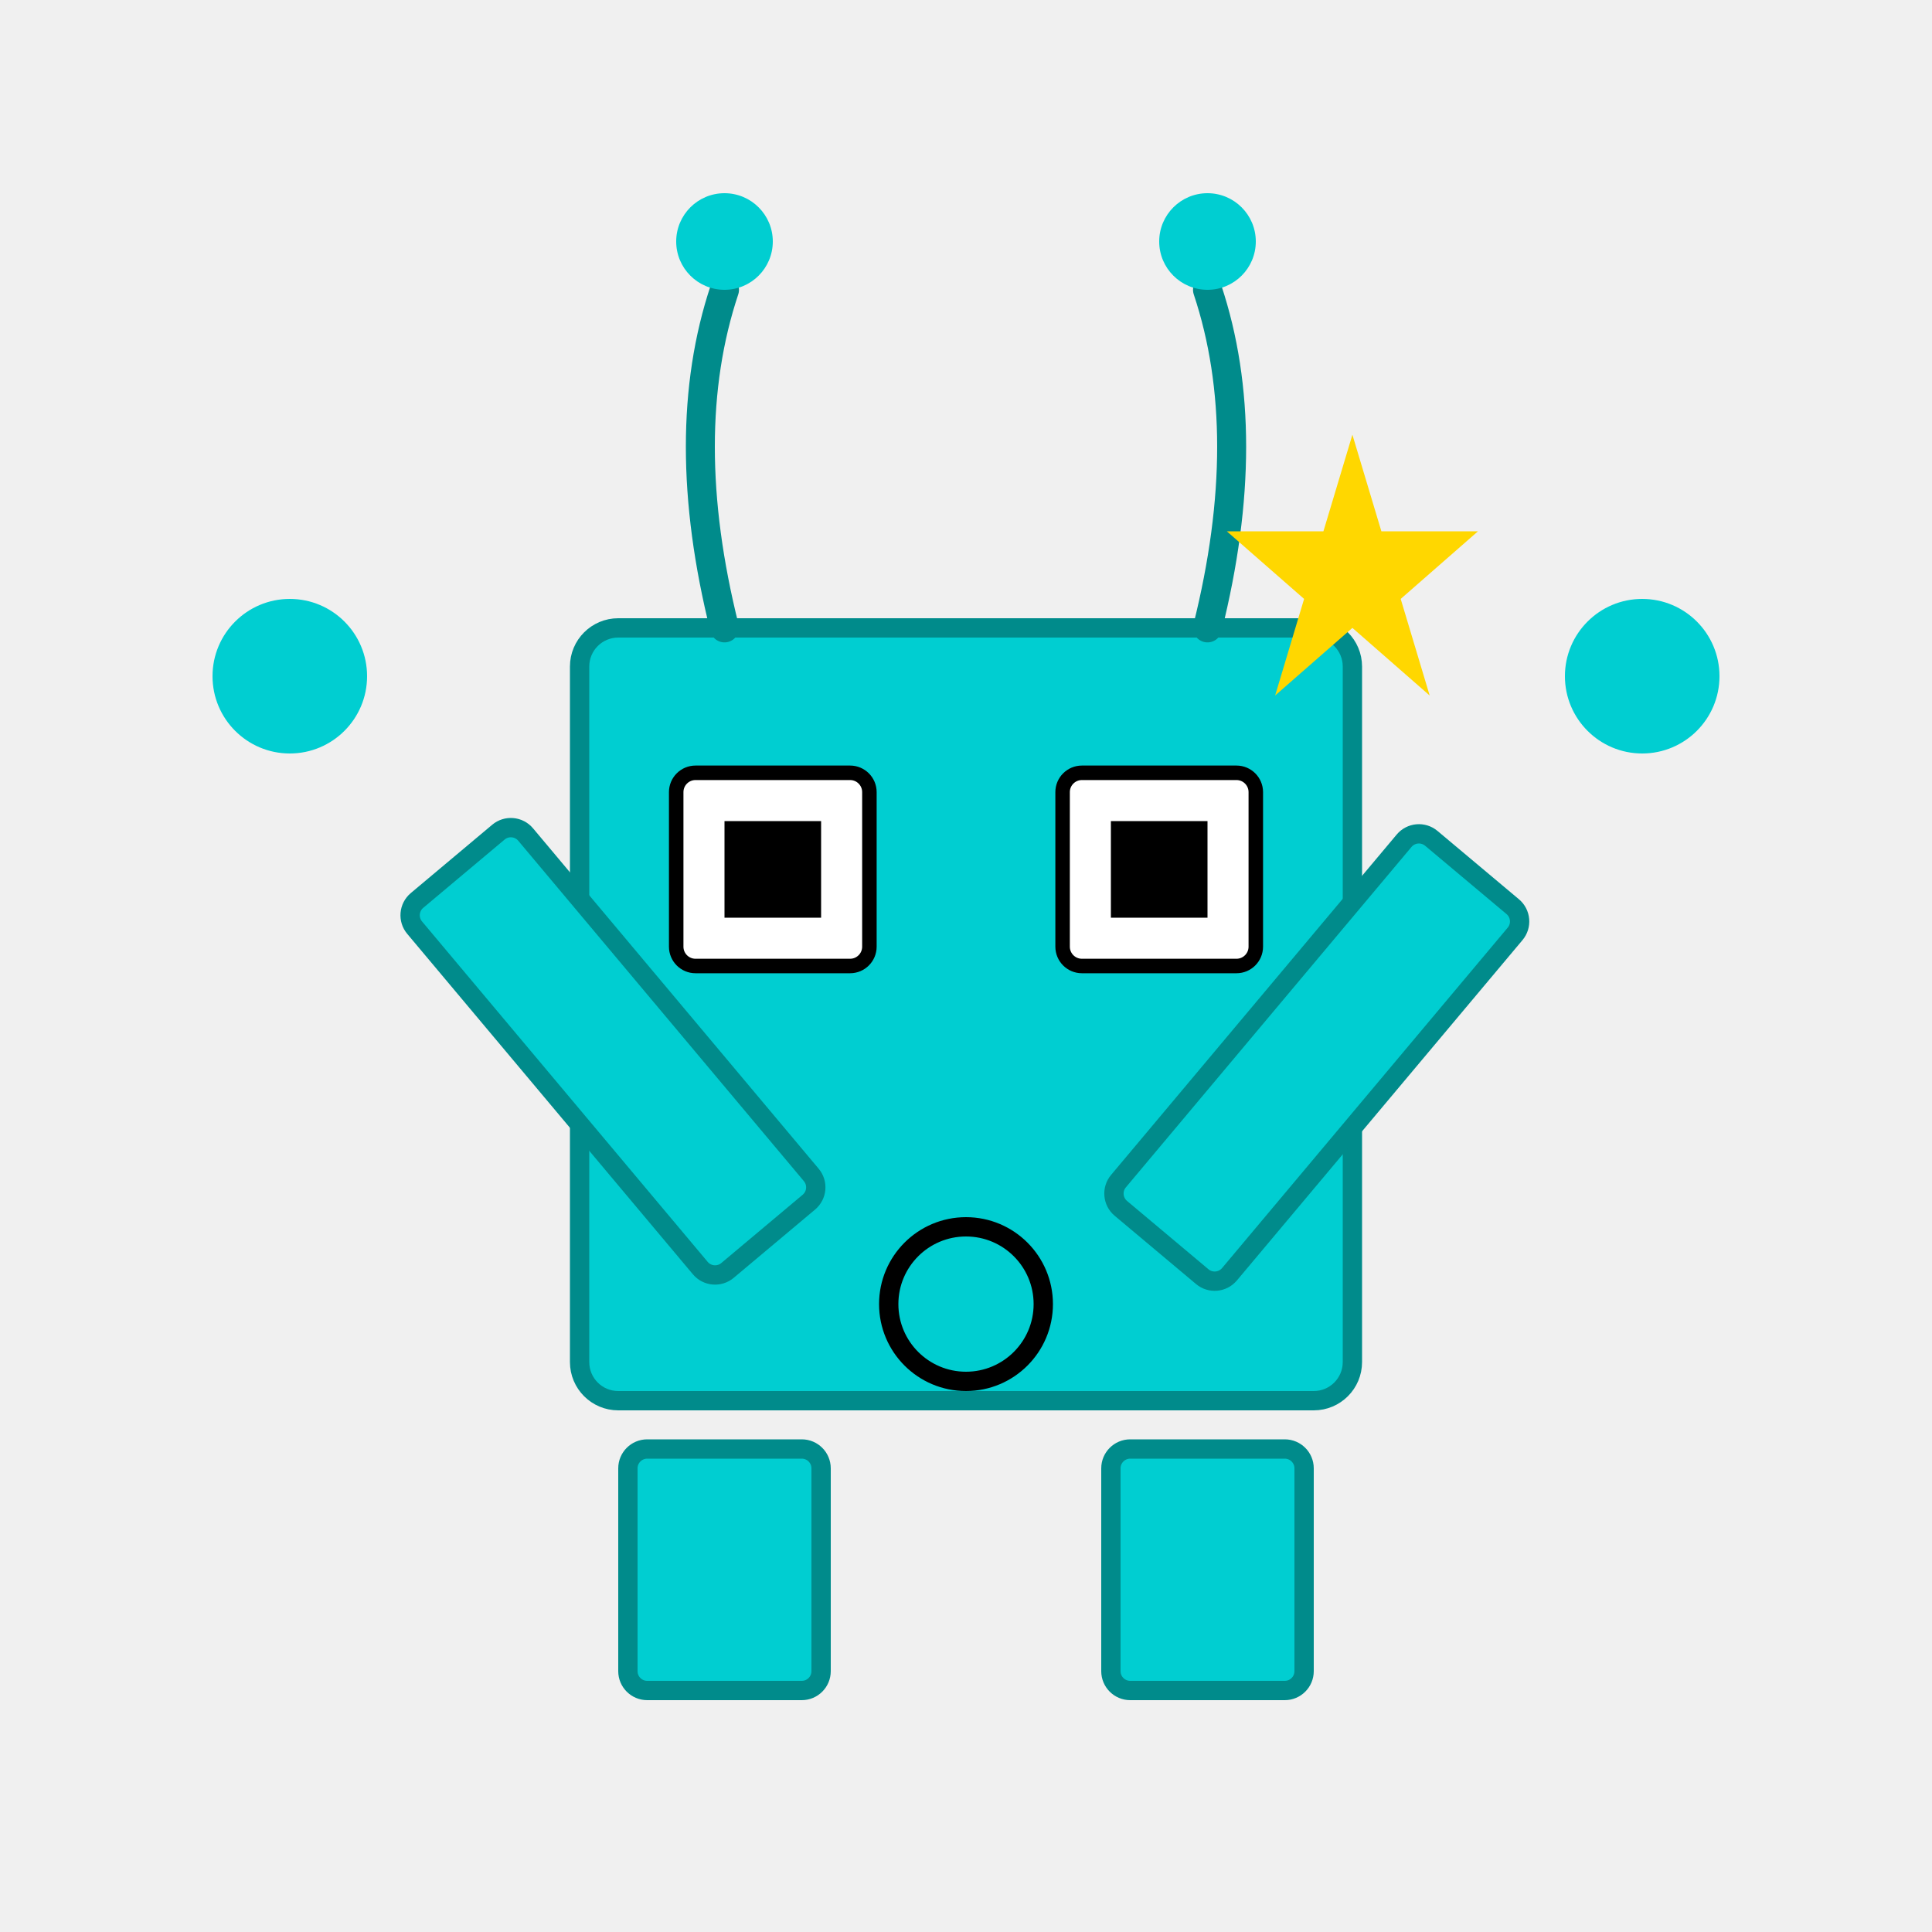
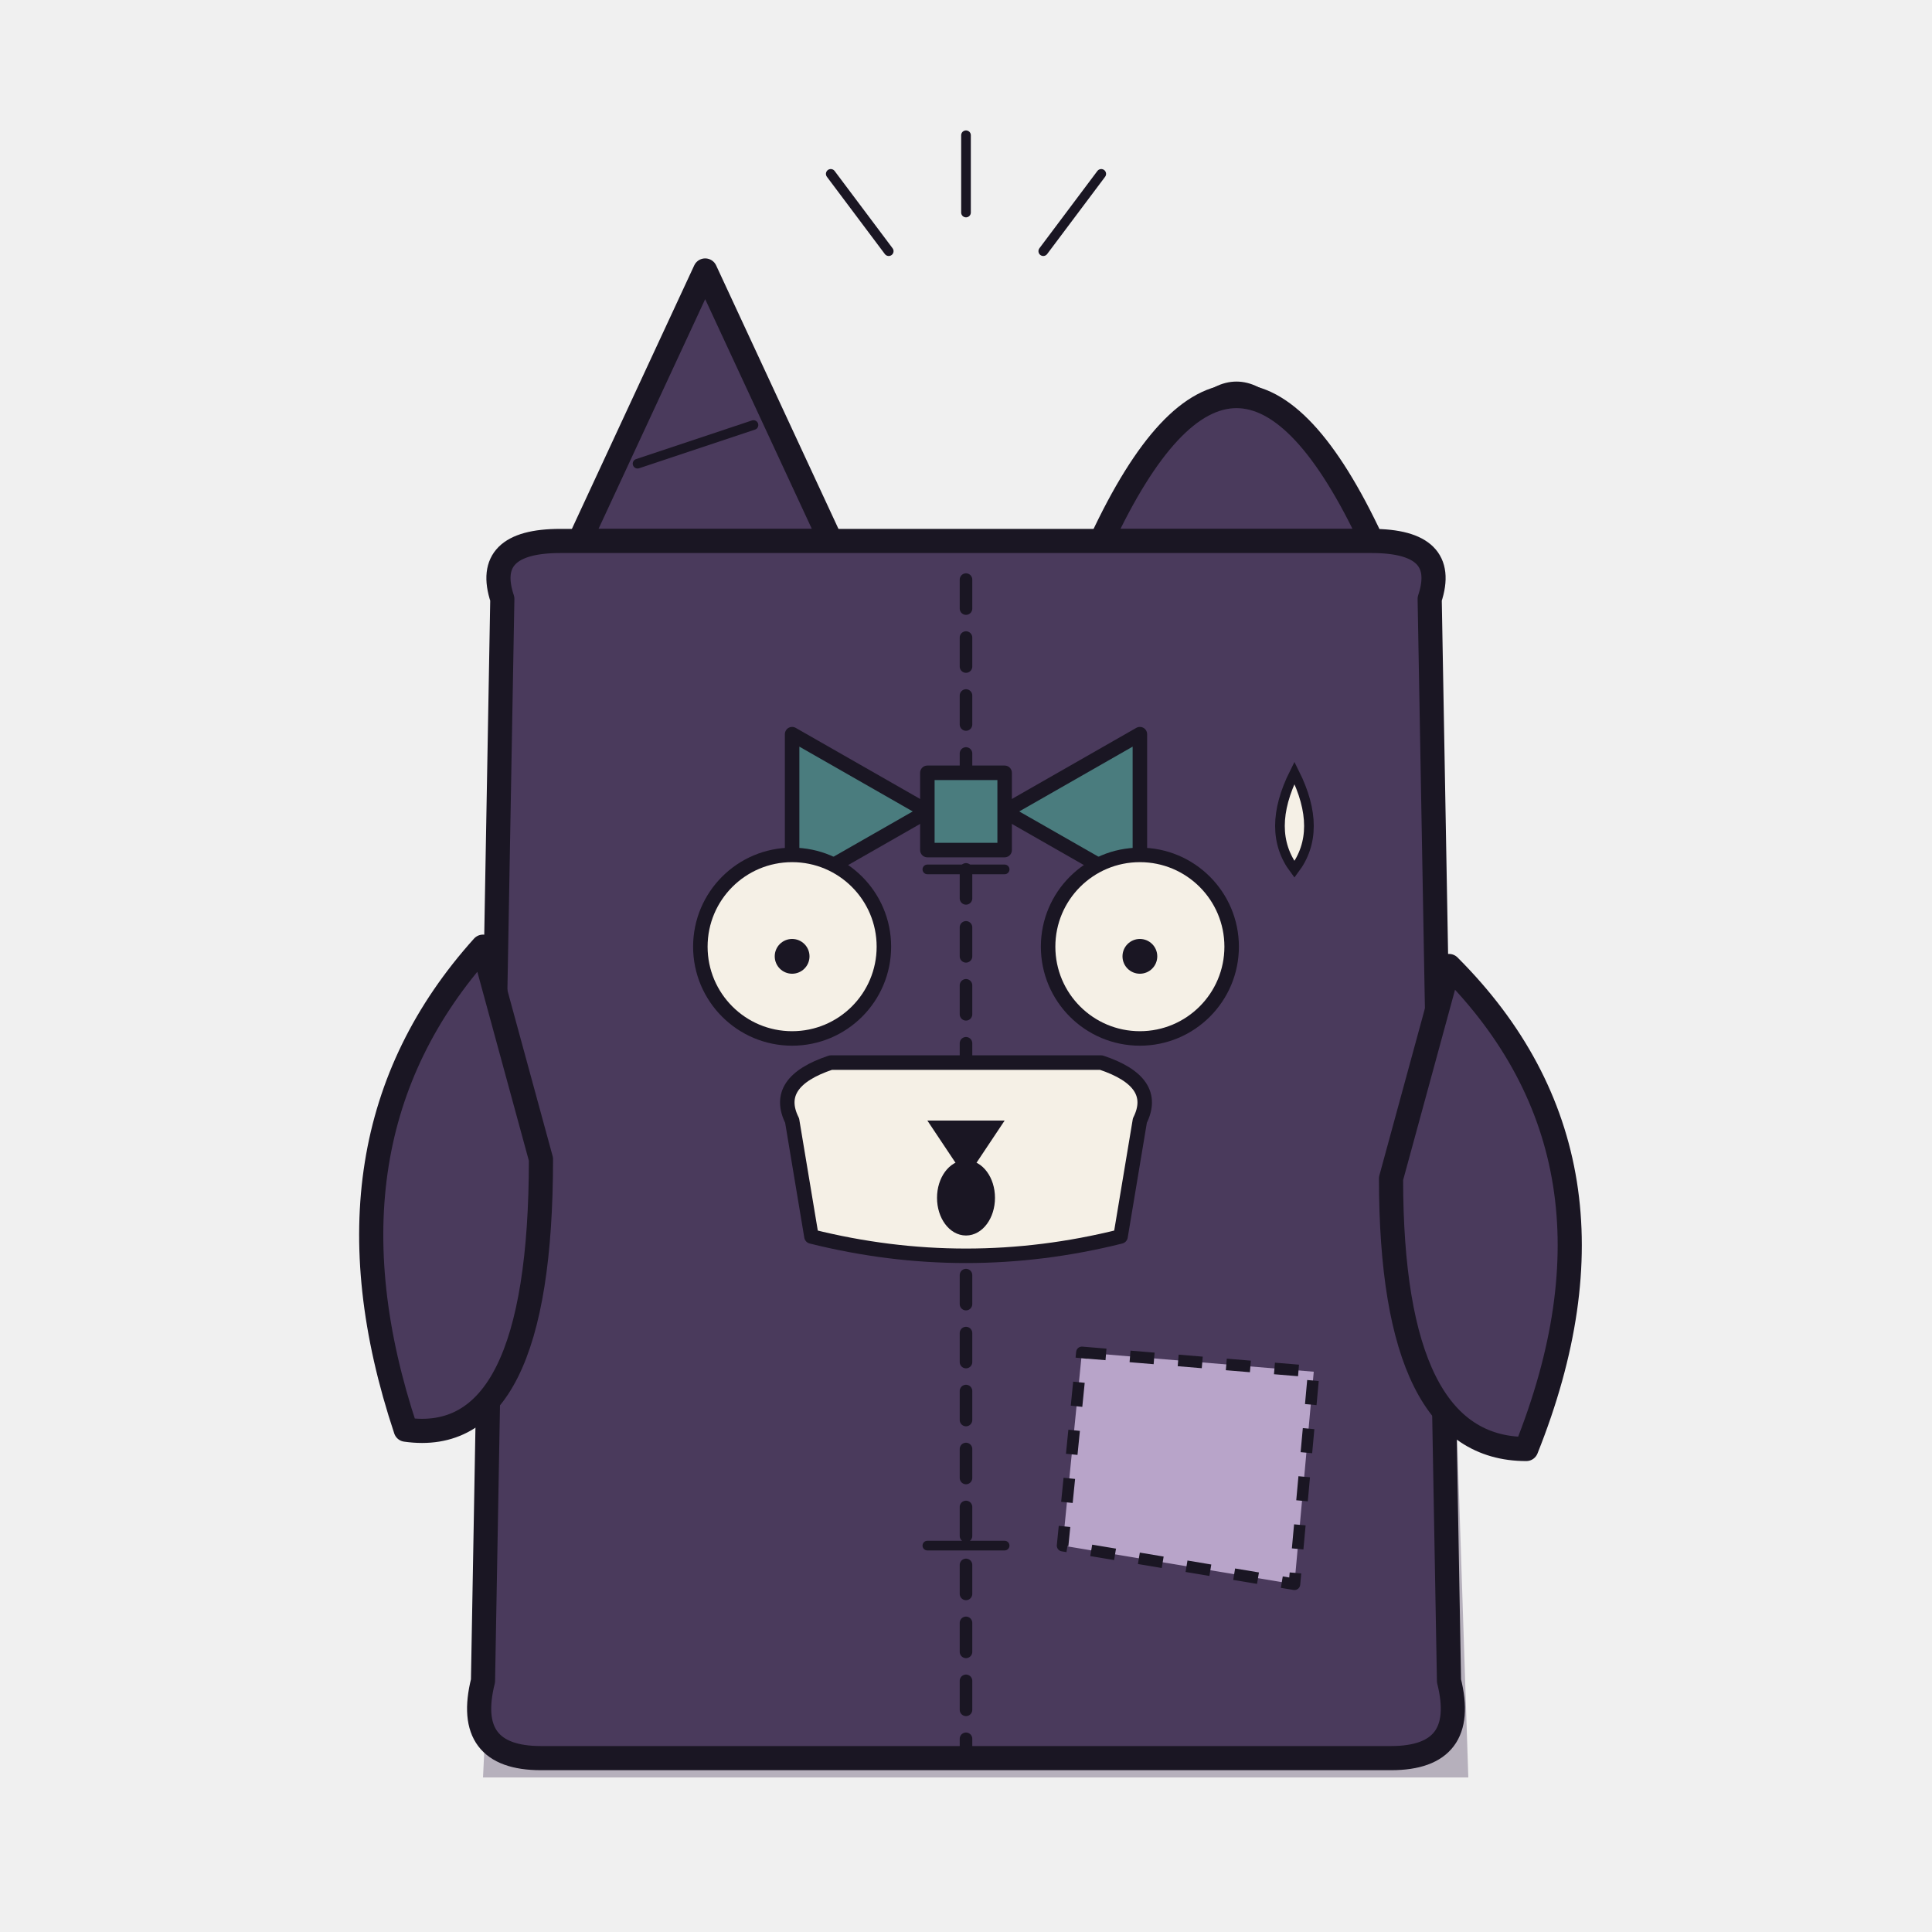
- <svg xmlns="http://www.w3.org/2000/svg" viewBox="0 0 200 200" role="img" aria-label="Surprised Pixel">
+ <svg xmlns="http://www.w3.org/2000/svg" viewBox="0 0 200 200" role="img" aria-label="Pixel the patchwork parent, surprised">
  <defs>
    <style>
-       .pixel-body { fill: #00CED1; stroke: #008B8B; stroke-width: 2; }
-       .pixel-eye { fill: #FFFFFF; stroke: #000000; stroke-width: 1.5; }
-       .pixel-pupil { fill: #000000; }
-       .pixel-mouth { fill: none; stroke: #000000; stroke-width: 2; }
+       .pixel-body{fill:#4A3A5C;stroke:#1A1623;stroke-width:2.5;stroke-linecap:round;stroke-linejoin:round}
+       .muzzle{fill:#F5F0E6;stroke:#1A1623;stroke-width:1.5;stroke-linejoin:round}
+       .pixel-eye{fill:#F5F0E6;stroke:#1A1623;stroke-width:1.5}
+       .pixel-pupil{fill:#1A1623}
+       .pixel-mouth{fill:#1A1623;stroke:#1A1623;stroke-width:1}
+       .pixel-accent{fill:#4A7C7E;stroke:#1A1623;stroke-width:1.5;stroke-linejoin:round}
+       .shadow{fill:#4A3A5C;opacity:.35}
+       .thin{fill:none;stroke:#1A1623;stroke-width:1;stroke-linecap:round}
+       .seam{fill:none;stroke:#1A1623;stroke-width:1.3;stroke-dasharray:3 3;stroke-linecap:round}
+       .patch{fill:#B8A4C9;stroke:#1A1623;stroke-width:1.2;stroke-dasharray:2.5 2.5;stroke-linejoin:round}
    </style>
  </defs>
-   <rect class="pixel-body" x="60" y="65" width="80" height="80" rx="4" />
-   <rect class="pixel-eye" x="70" y="80" width="20" height="20" rx="2" />
-   <rect class="pixel-pupil" x="75" y="85" width="10" height="10" />
-   <rect class="pixel-eye" x="110" y="80" width="20" height="20" rx="2" />
-   <rect class="pixel-pupil" x="115" y="85" width="10" height="10" />
-   <path d="M 75 65 Q 70 45 75 30" stroke="#008B8B" stroke-width="3" fill="none" stroke-linecap="round" />
-   <circle fill="#00CED1" cx="75" cy="25" r="5" />
-   <path d="M 125 65 Q 130 45 125 30" stroke="#008B8B" stroke-width="3" fill="none" stroke-linecap="round" />
-   <circle fill="#00CED1" cx="125" cy="25" r="5" />
-   <circle cx="100" cy="135" r="8" fill="none" stroke="#000000" stroke-width="2" />
-   <rect class="pixel-body" x="40" y="90" width="15" height="50" rx="2" transform="rotate(-40 47 90)" />
-   <circle fill="#00CED1" cx="30" cy="70" r="8" />
-   <rect class="pixel-body" x="145" y="90" width="15" height="50" rx="2" transform="rotate(40 152 90)" />
-   <circle fill="#00CED1" cx="170" cy="70" r="8" />
-   <rect class="pixel-body" x="65" y="150" width="20" height="25" rx="2" />
-   <rect class="pixel-body" x="115" y="150" width="20" height="25" rx="2" />
-   <polygon fill="#FFD700" points="140,45 143,55 153,55 145,62 148,72 140,65 132,72 135,62 127,55 137,55" />
+   <path class="shadow" d="M56 62 L148 62 L152 184 L50 184 Z" />
+   <path class="pixel-body" d="M60 56 L73 28 L86 56 Z" />
+   <path class="thin" d="M66 48 L78 44" />
+   <path class="pixel-body" d="M114 56 Q128 26 142 56 Z" />
+   <path class="thin" d="M124 42 Q128 38 132 42" />
+   <path class="pixel-body" d="M52 62 Q50 56 58 56 L142 56 Q150 56 148 62 L150 174 Q152 182 144 182 L56 182 Q48 182 50 174 Z" />
+   <path class="pixel-body" d="M50 98 Q32 118 42 148 Q56 150 56 120 Z" />
+   <path class="pixel-body" d="M150 100 Q170 120 158 150 Q144 150 144 122 Z" />
+   <path class="seam" d="M100 60 L100 182" />
+   <path class="thin" d="M96 90 L104 90 M96 130 L104 130 M96 160 L104 160" />
+   <path class="patch" d="M112 140 L136 142 L134 164 L110 160 Z" />
+   <path class="pixel-accent" d="M82 76 L96 84 L82 92 Z" />
+   <path class="pixel-accent" d="M118 76 L104 84 L118 92 Z" />
+   <path class="pixel-accent" d="M96 80 L104 80 L104 88 L96 88 Z" />
+   <path class="thin" stroke-width="1.5" d="M100 22 L100 14" />
+   <path class="thin" stroke-width="1.5" d="M108 26 L114 18" />
+   <path class="thin" stroke-width="1.5" d="M92 26 L86 18" />
+   <path class="muzzle" d="M82 116 Q80 112 86 110 L114 110 Q120 112 118 116 L116 128 Q100 132 84 128 Z" />
+   <path d="M96 116 L104 116 L100 122 Z" fill="#1A1623" />
+   <circle class="pixel-eye" cx="82" cy="98" r="9.5" />
+   <circle class="pixel-eye" cx="118" cy="98" r="9.5" />
+   <circle class="pixel-pupil" cx="82" cy="99" r="1.8" />
+   <circle class="pixel-pupil" cx="118" cy="99" r="1.8" />
+   <ellipse class="pixel-mouth" cx="100" cy="124" rx="2.5" ry="3.4" />
+   <path d="M134 80 Q131 86 134 90 Q137 86 134 80 Z" fill="#F5F0E6" stroke="#1A1623" stroke-width="1" />
</svg>
